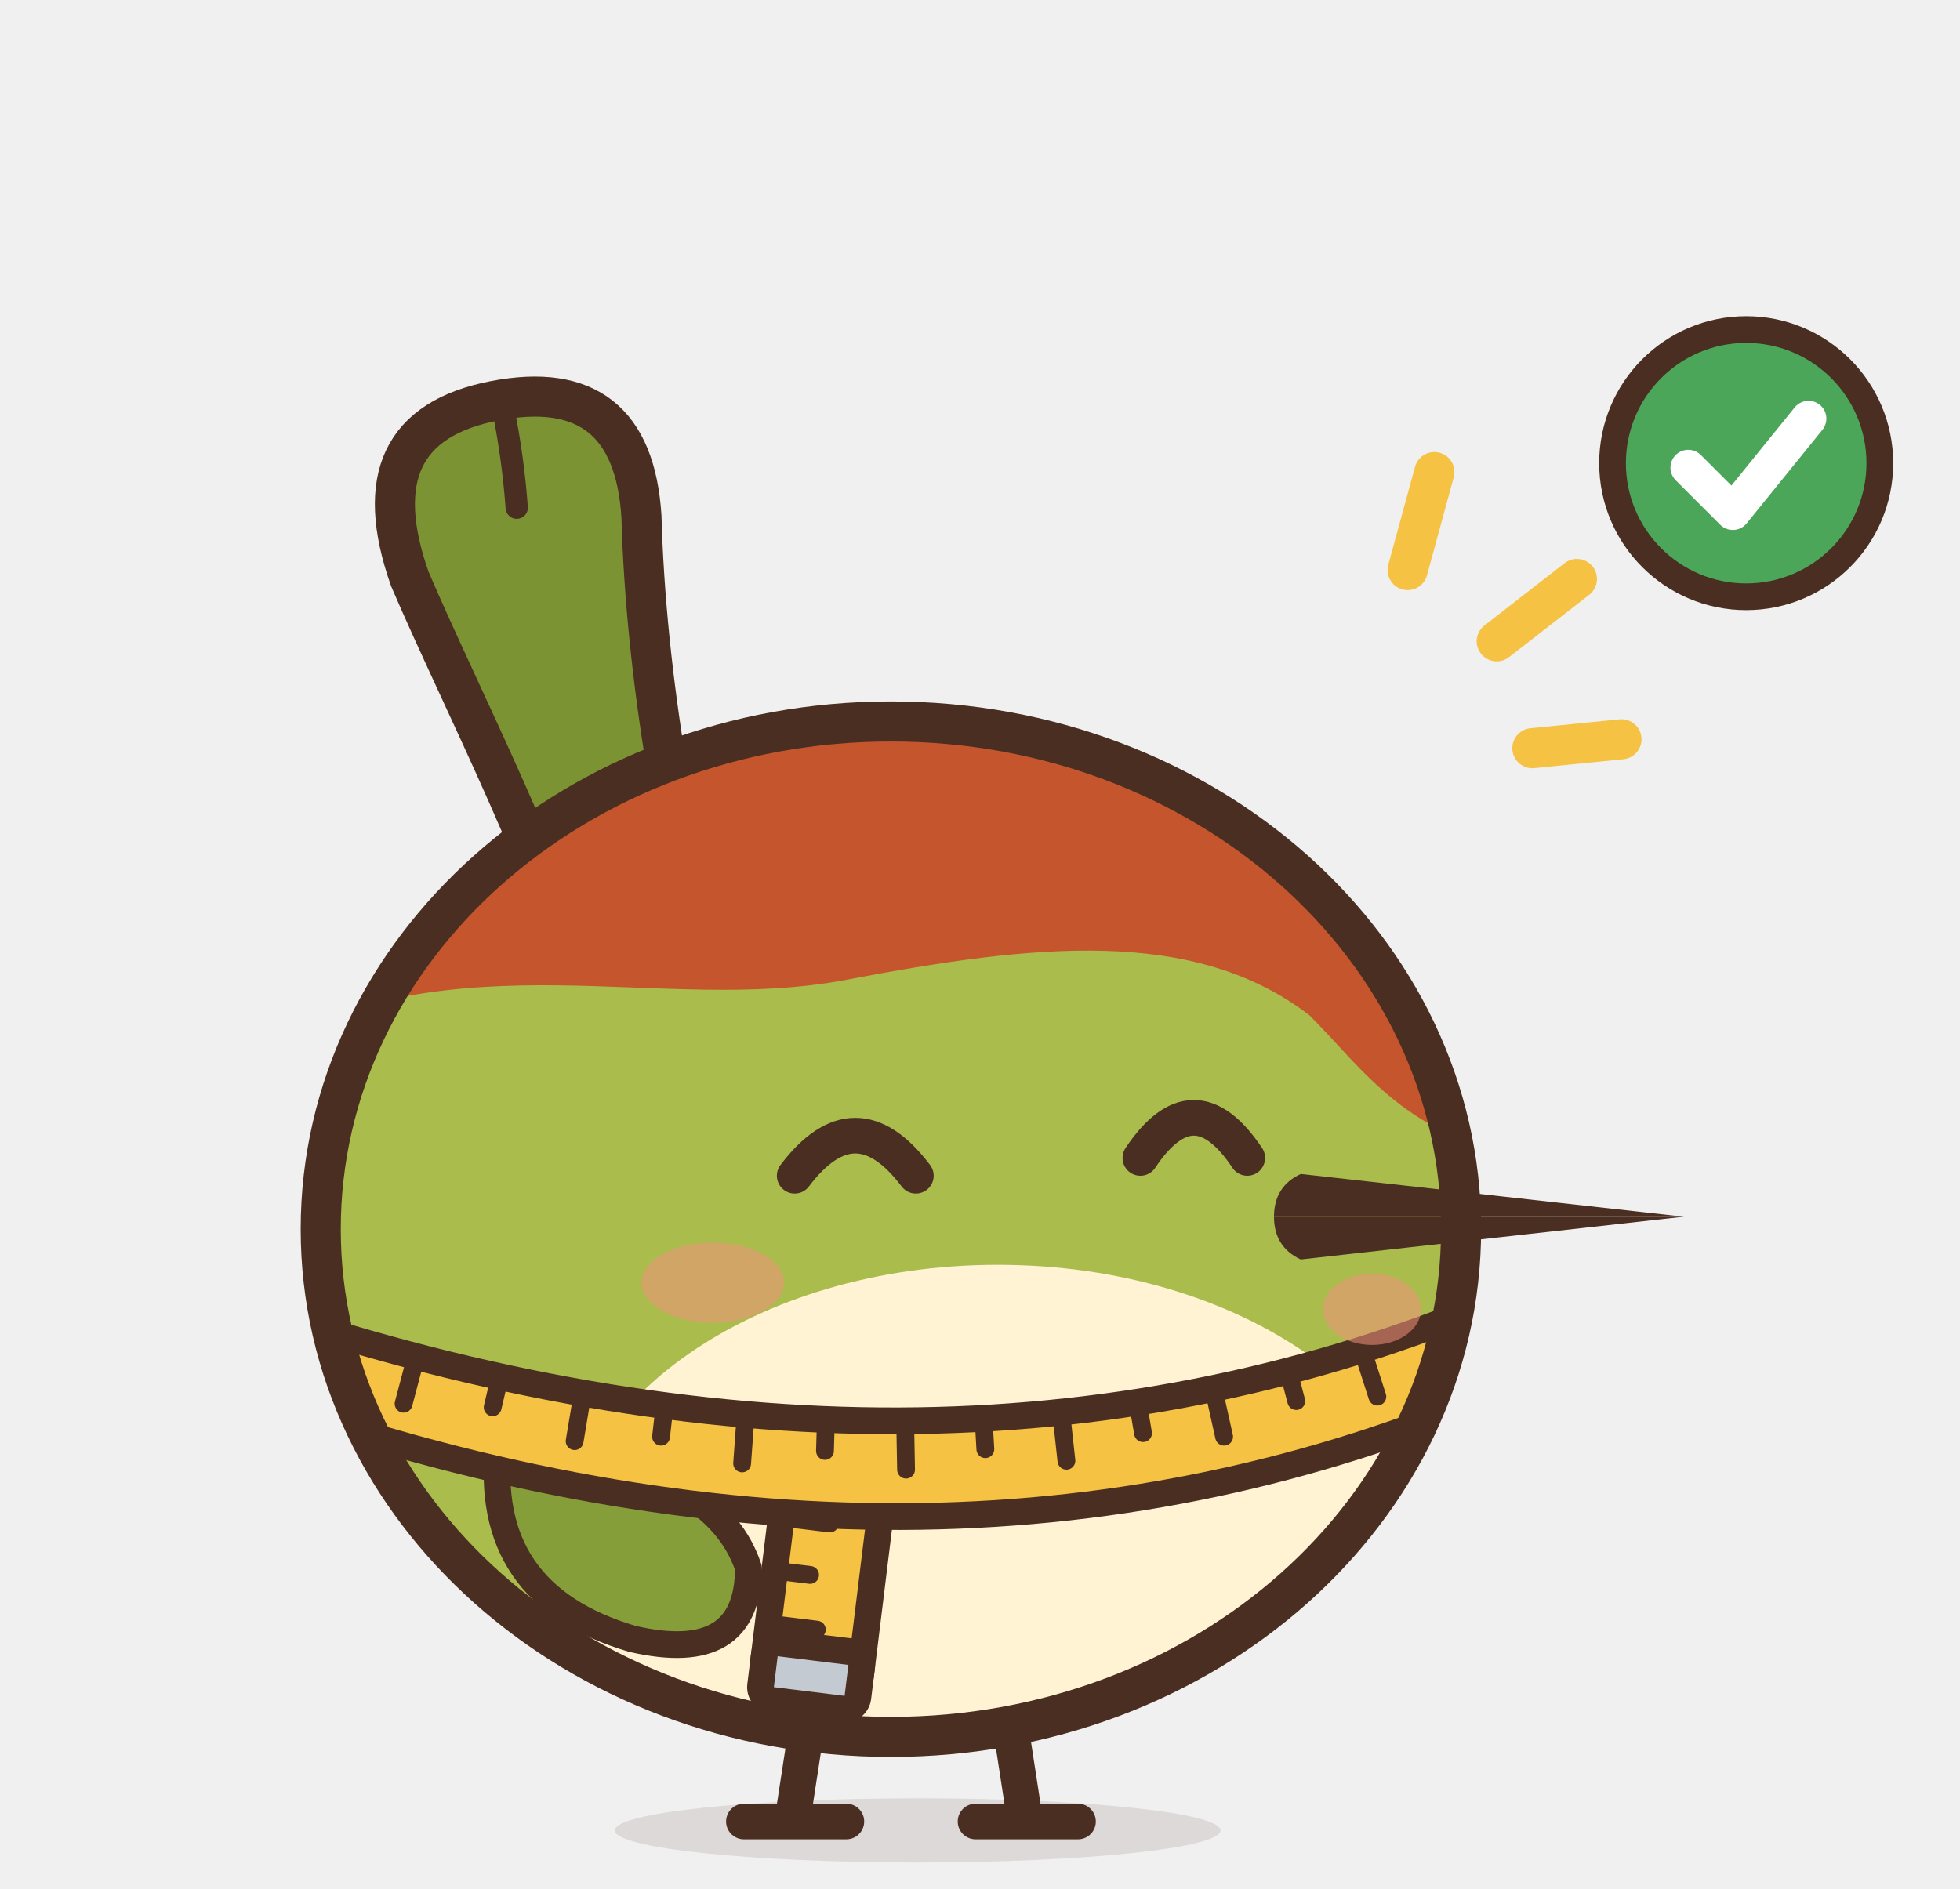
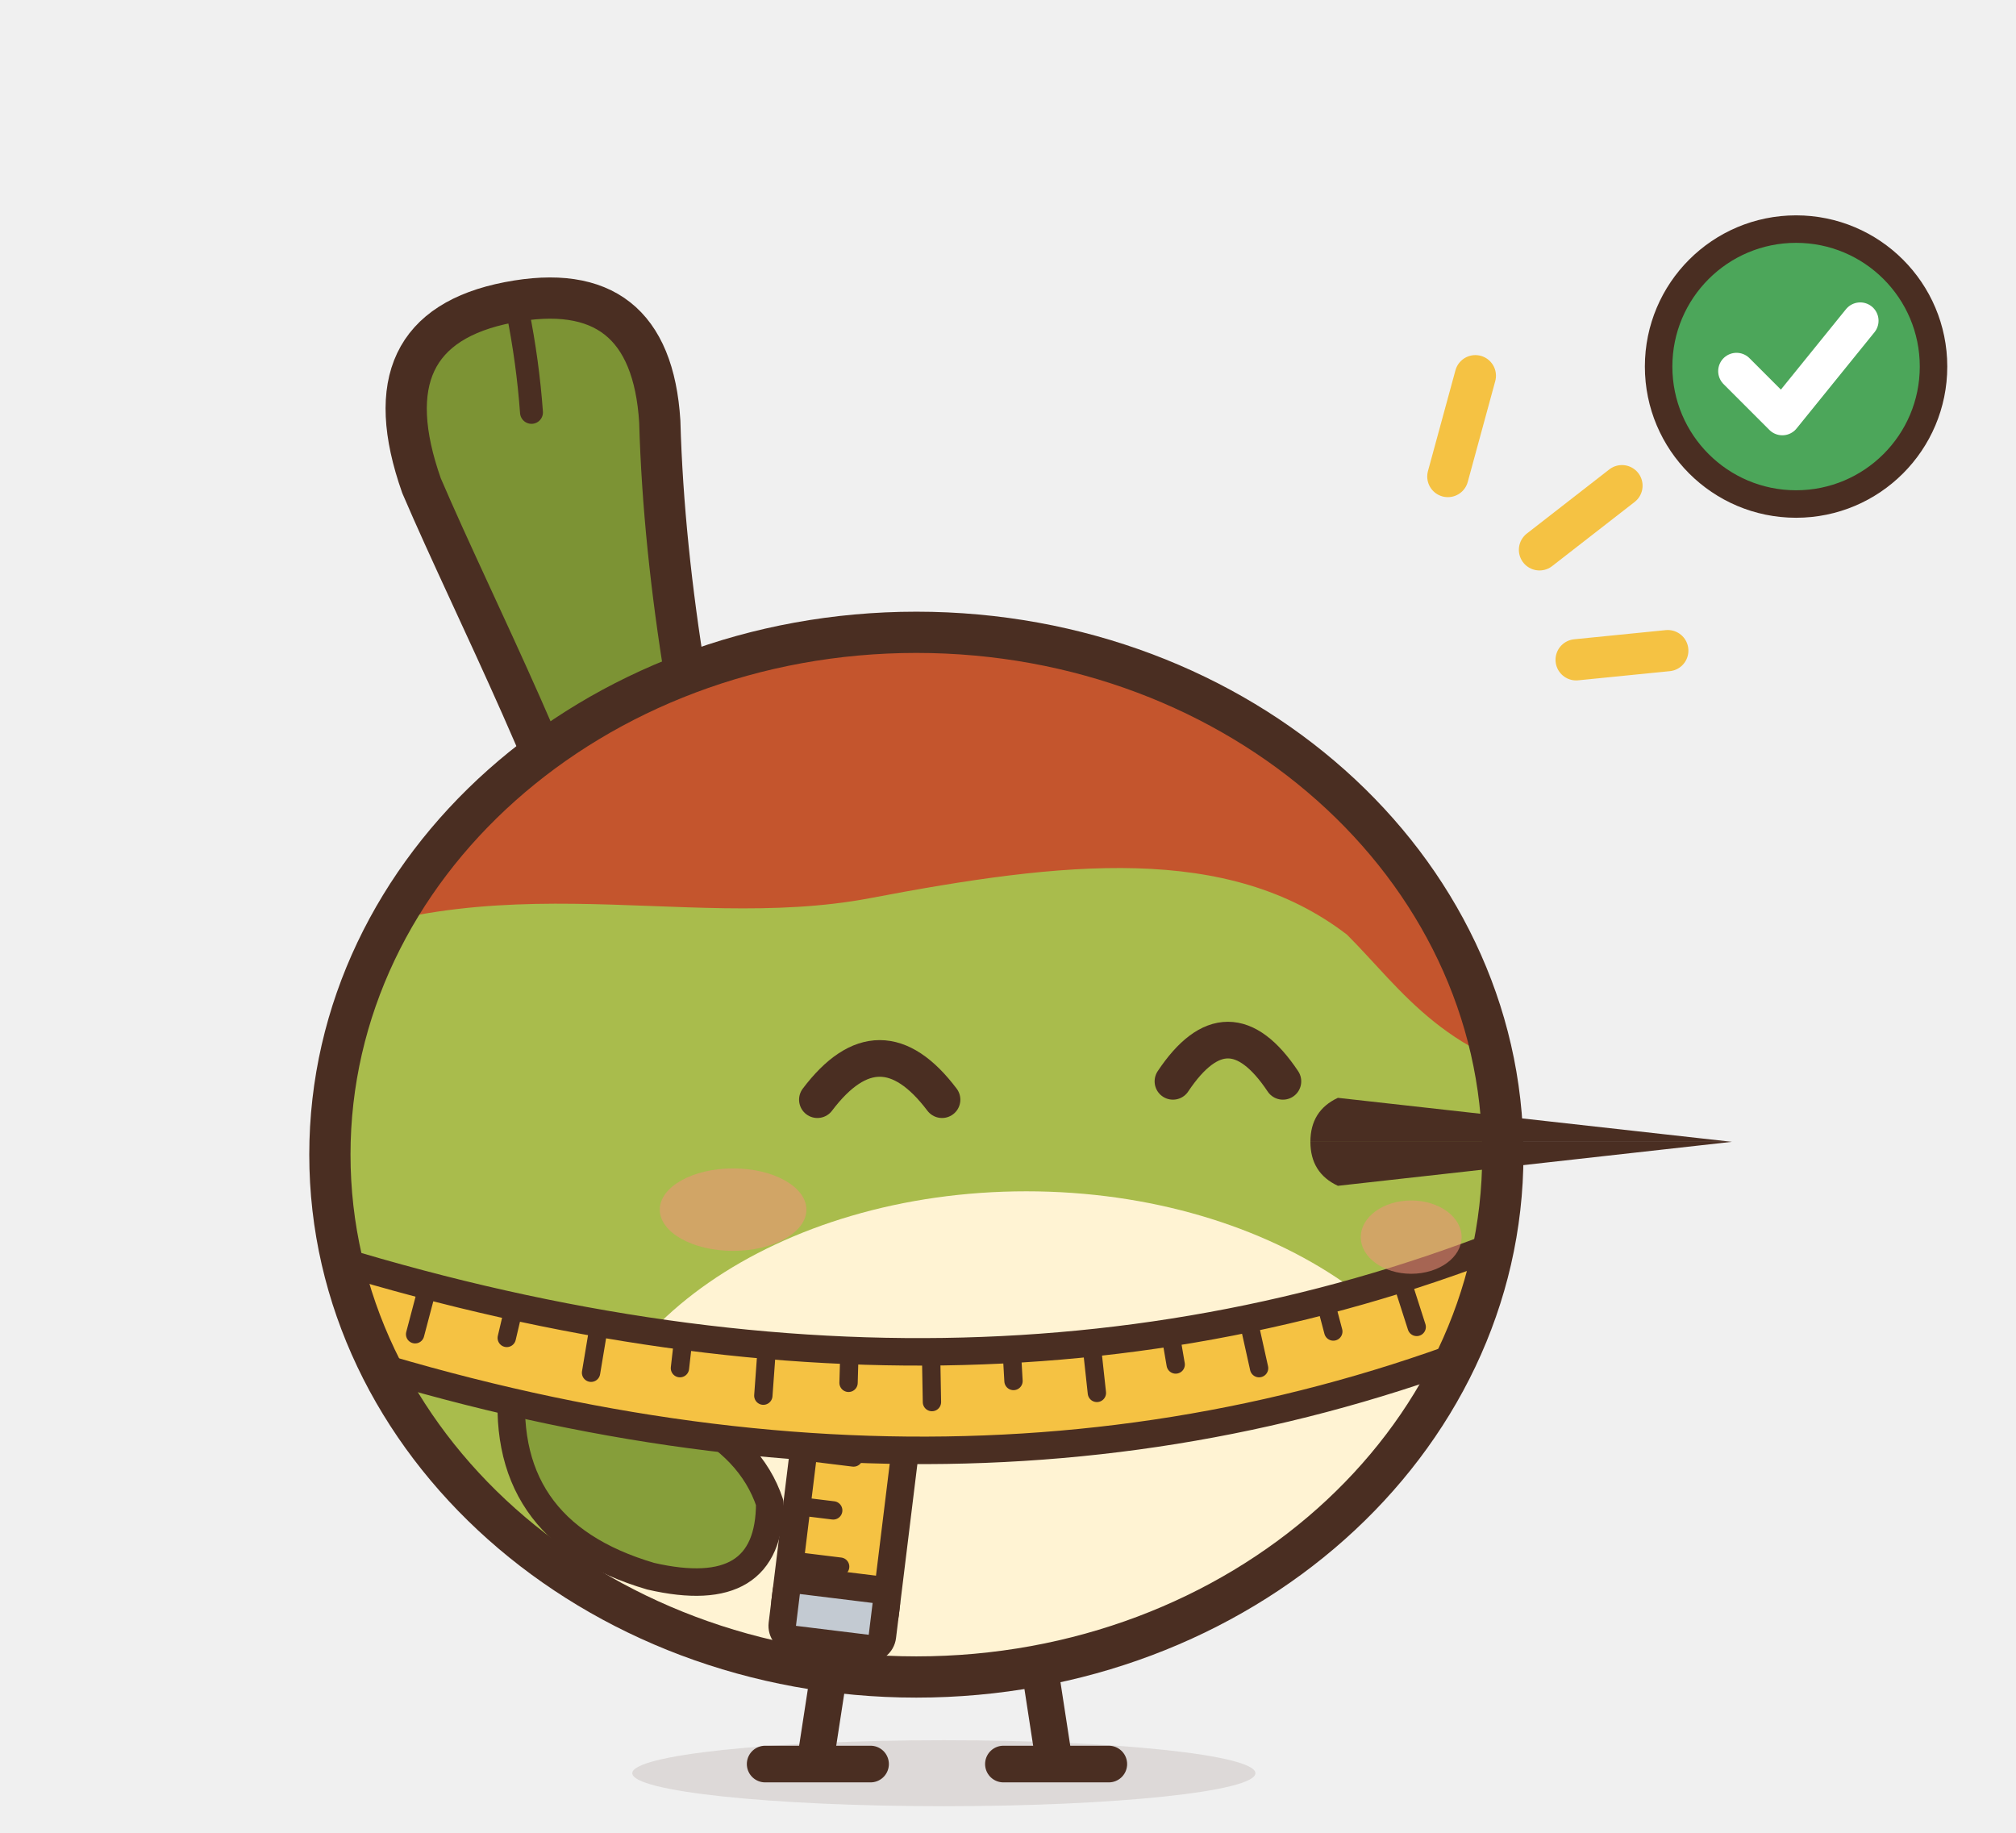
- <svg xmlns="http://www.w3.org/2000/svg" viewBox="0 -12 220 212" width="220" height="212" role="img" aria-labelledby="t d">
+ <svg xmlns="http://www.w3.org/2000/svg" viewBox="0 0 220 200" width="220" height="200" role="img" aria-labelledby="t d">
  <style>.tail{transform-box:fill-box;transform-origin:68% 92%}.bird{transform-box:fill-box;transform-origin:50% 100%;animation:hop 1.8s cubic-bezier(.3,0,.4,1) infinite}.tail{animation:flick 1.8s ease-in-out infinite}.badge{transform-box:fill-box;transform-origin:50% 50%;animation:pop 1.8s ease-out infinite}.sparks{animation:fade 1.8s ease-in-out infinite}@keyframes hop{0%,100%{transform:translateY(0) scale(1,1)}10%{transform:translateY(0) scale(1.05,.94)}35%{transform:translateY(-14px) scale(.97,1.04)}60%{transform:translateY(0) scale(1.04,.95)}72%{transform:translateY(0) scale(1,1)}}@keyframes flick{0%,100%{transform:rotate(0)}35%{transform:rotate(-10deg)}60%{transform:rotate(3deg)}}@keyframes pop{0%,100%{transform:scale(1)}30%{transform:scale(1.15)}45%{transform:scale(.96)}}@keyframes fade{0%,100%{opacity:.4}35%{opacity:1}}@media (prefers-reduced-motion: reduce){*{animation:none!important}}</style>
  <defs>
    <clipPath id="fitz-body">
      <ellipse cx="100" cy="126" rx="64" ry="57" />
    </clipPath>
  </defs>
  <ellipse class="shadow" cx="103" cy="193.5" rx="34" ry="3.6" fill="#4A2E22" opacity=".12" />
  <g class="bird">
    <g class="feet">
      <path d="M91 179 L89 192 M83.5 192.5 L95 192.5" stroke="#4A2E22" stroke-width="4" stroke-linecap="round" stroke-linejoin="round" fill="none" />
      <path d="M113 179 L115 192 M109.5 192.5 L121 192.5" stroke="#4A2E22" stroke-width="4" stroke-linecap="round" stroke-linejoin="round" fill="none" />
    </g>
    <g class="tail">
      <path d="M67 104 C 62 86, 52 67, 46 53 Q 40 36 55.5 33 Q 71 30 72 46 C 72.5 64, 76 84, 81 102 Z" fill="#7C9334" stroke="#4A2E22" stroke-width="4.5" stroke-linejoin="round" />
      <path d="M56.5 34 Q57.6 39.5 58 45" fill="none" stroke="#4A2E22" stroke-width="2.5" stroke-linecap="round" />
    </g>
    <g class="body">
      <ellipse cx="100" cy="126" rx="64" ry="57" fill="#A9BC4C" />
      <g clip-path="url(#fitz-body)">
        <path d="M28 106 C 52 93, 74 102, 95 98 C 116 94, 134 92, 147 102 C 153 108, 158 116, 172 118 L172 40 L28 40 Z" fill="#C4552D" />
        <ellipse cx="112" cy="164" rx="49" ry="34" fill="#FFF3D3" />
      </g>
      <path d="M56 150 Q 54 167 71 172 Q 84 175 84 164 Q 80 152 56 150 Z" fill="#869E3A" stroke="#4A2E22" stroke-width="3" stroke-linejoin="round" />
      <g class="tape-end" transform="translate(94 152.1) rotate(7)">
        <rect x="-5.5" y="0" width="11" height="25" rx="1.5" fill="#F5C243" stroke="#4A2E22" stroke-width="3" />
        <path d="M-5.5 7 L0 7 M-5.5 13 L-1.5 13 M-5.5 19 L0 19" stroke="#4A2E22" stroke-width="2" stroke-linecap="round" />
        <rect x="-5.5" y="21" width="11" height="6.5" rx="1.5" fill="#C3CAD2" stroke="#4A2E22" stroke-width="3" />
      </g>
      <g class="band" clip-path="url(#fitz-body)">
        <path d="M32 136 Q106 160 168 134 L168 144.5 Q106 171 33 146.5 Z" fill="#F5C243" />
        <path d="M46.7 140.3 L45.3 145.6 M56.1 142.6 L55.3 146 M65.4 144.4 L64.5 149.8 M74.6 145.8 L74.2 149.3 M83.7 146.8 L83.3 152.3 M92.7 147.4 L92.6 150.9 M101.6 147.5 L101.7 153 M110.4 147.2 L110.6 150.7 M119.1 146.5 L119.7 152 M127.7 145.4 L128.3 148.9 M136.2 143.9 L137.4 149.3 M144.6 141.9 L145.5 145.3 M152.9 139.5 L154.6 144.8" stroke="#4A2E22" stroke-width="2" stroke-linecap="round" />
        <path d="M32 136 Q106 160 168 134" fill="none" stroke="#4A2E22" stroke-width="3" />
        <path d="M33 146.5 Q106 171 168 144.5" fill="none" stroke="#4A2E22" stroke-width="3" />
      </g>
      <ellipse cx="100" cy="126" rx="64" ry="57" fill="none" stroke="#4A2E22" stroke-width="4.5" />
      <g class="blush" fill="#F2917C" opacity=".55">
        <ellipse cx="80" cy="132" rx="8" ry="4.5" />
        <ellipse cx="154" cy="135" rx="5.5" ry="4" />
      </g>
      <g class="pupils">
        <g class="eye">
          <path d="M89.2 120 Q96 111 102.8 120" fill="none" stroke="#4A2E22" stroke-width="4" stroke-linecap="round" />
        </g>
        <g class="eye">
          <path d="M128 118 Q134 109 140 118" fill="none" stroke="#4A2E22" stroke-width="4" stroke-linecap="round" />
        </g>
      </g>
      <g class="beak" fill="#4A2E22">
        <path d="M146 119.8 L189 124.6 L143 124.6 Q143 121.2 146 119.8 Z" />
        <path d="M143 124.6 L189 124.6 L146 129.4 Q143 128 143 124.6 Z" />
      </g>
    </g>
  </g>
  <g class="sparks" transform="translate(0 0)">
    <path d="M158 52 L161 41" stroke="#F5C243" stroke-width="4.5" stroke-linecap="round" />
    <path d="M168 60 L177 53" stroke="#F5C243" stroke-width="4.5" stroke-linecap="round" />
    <path d="M172 72 L182 71" stroke="#F5C243" stroke-width="4.5" stroke-linecap="round" />
  </g>
  <g class="badge">
    <circle cx="196" cy="40" r="15" fill="#4CA65A" stroke="#4A2E22" stroke-width="3" />
    <path d="M189.5 40.5 L194.5 45.5 L203 35" fill="none" stroke="#FFFFFF" stroke-width="4" stroke-linecap="round" stroke-linejoin="round" />
  </g>
</svg>
